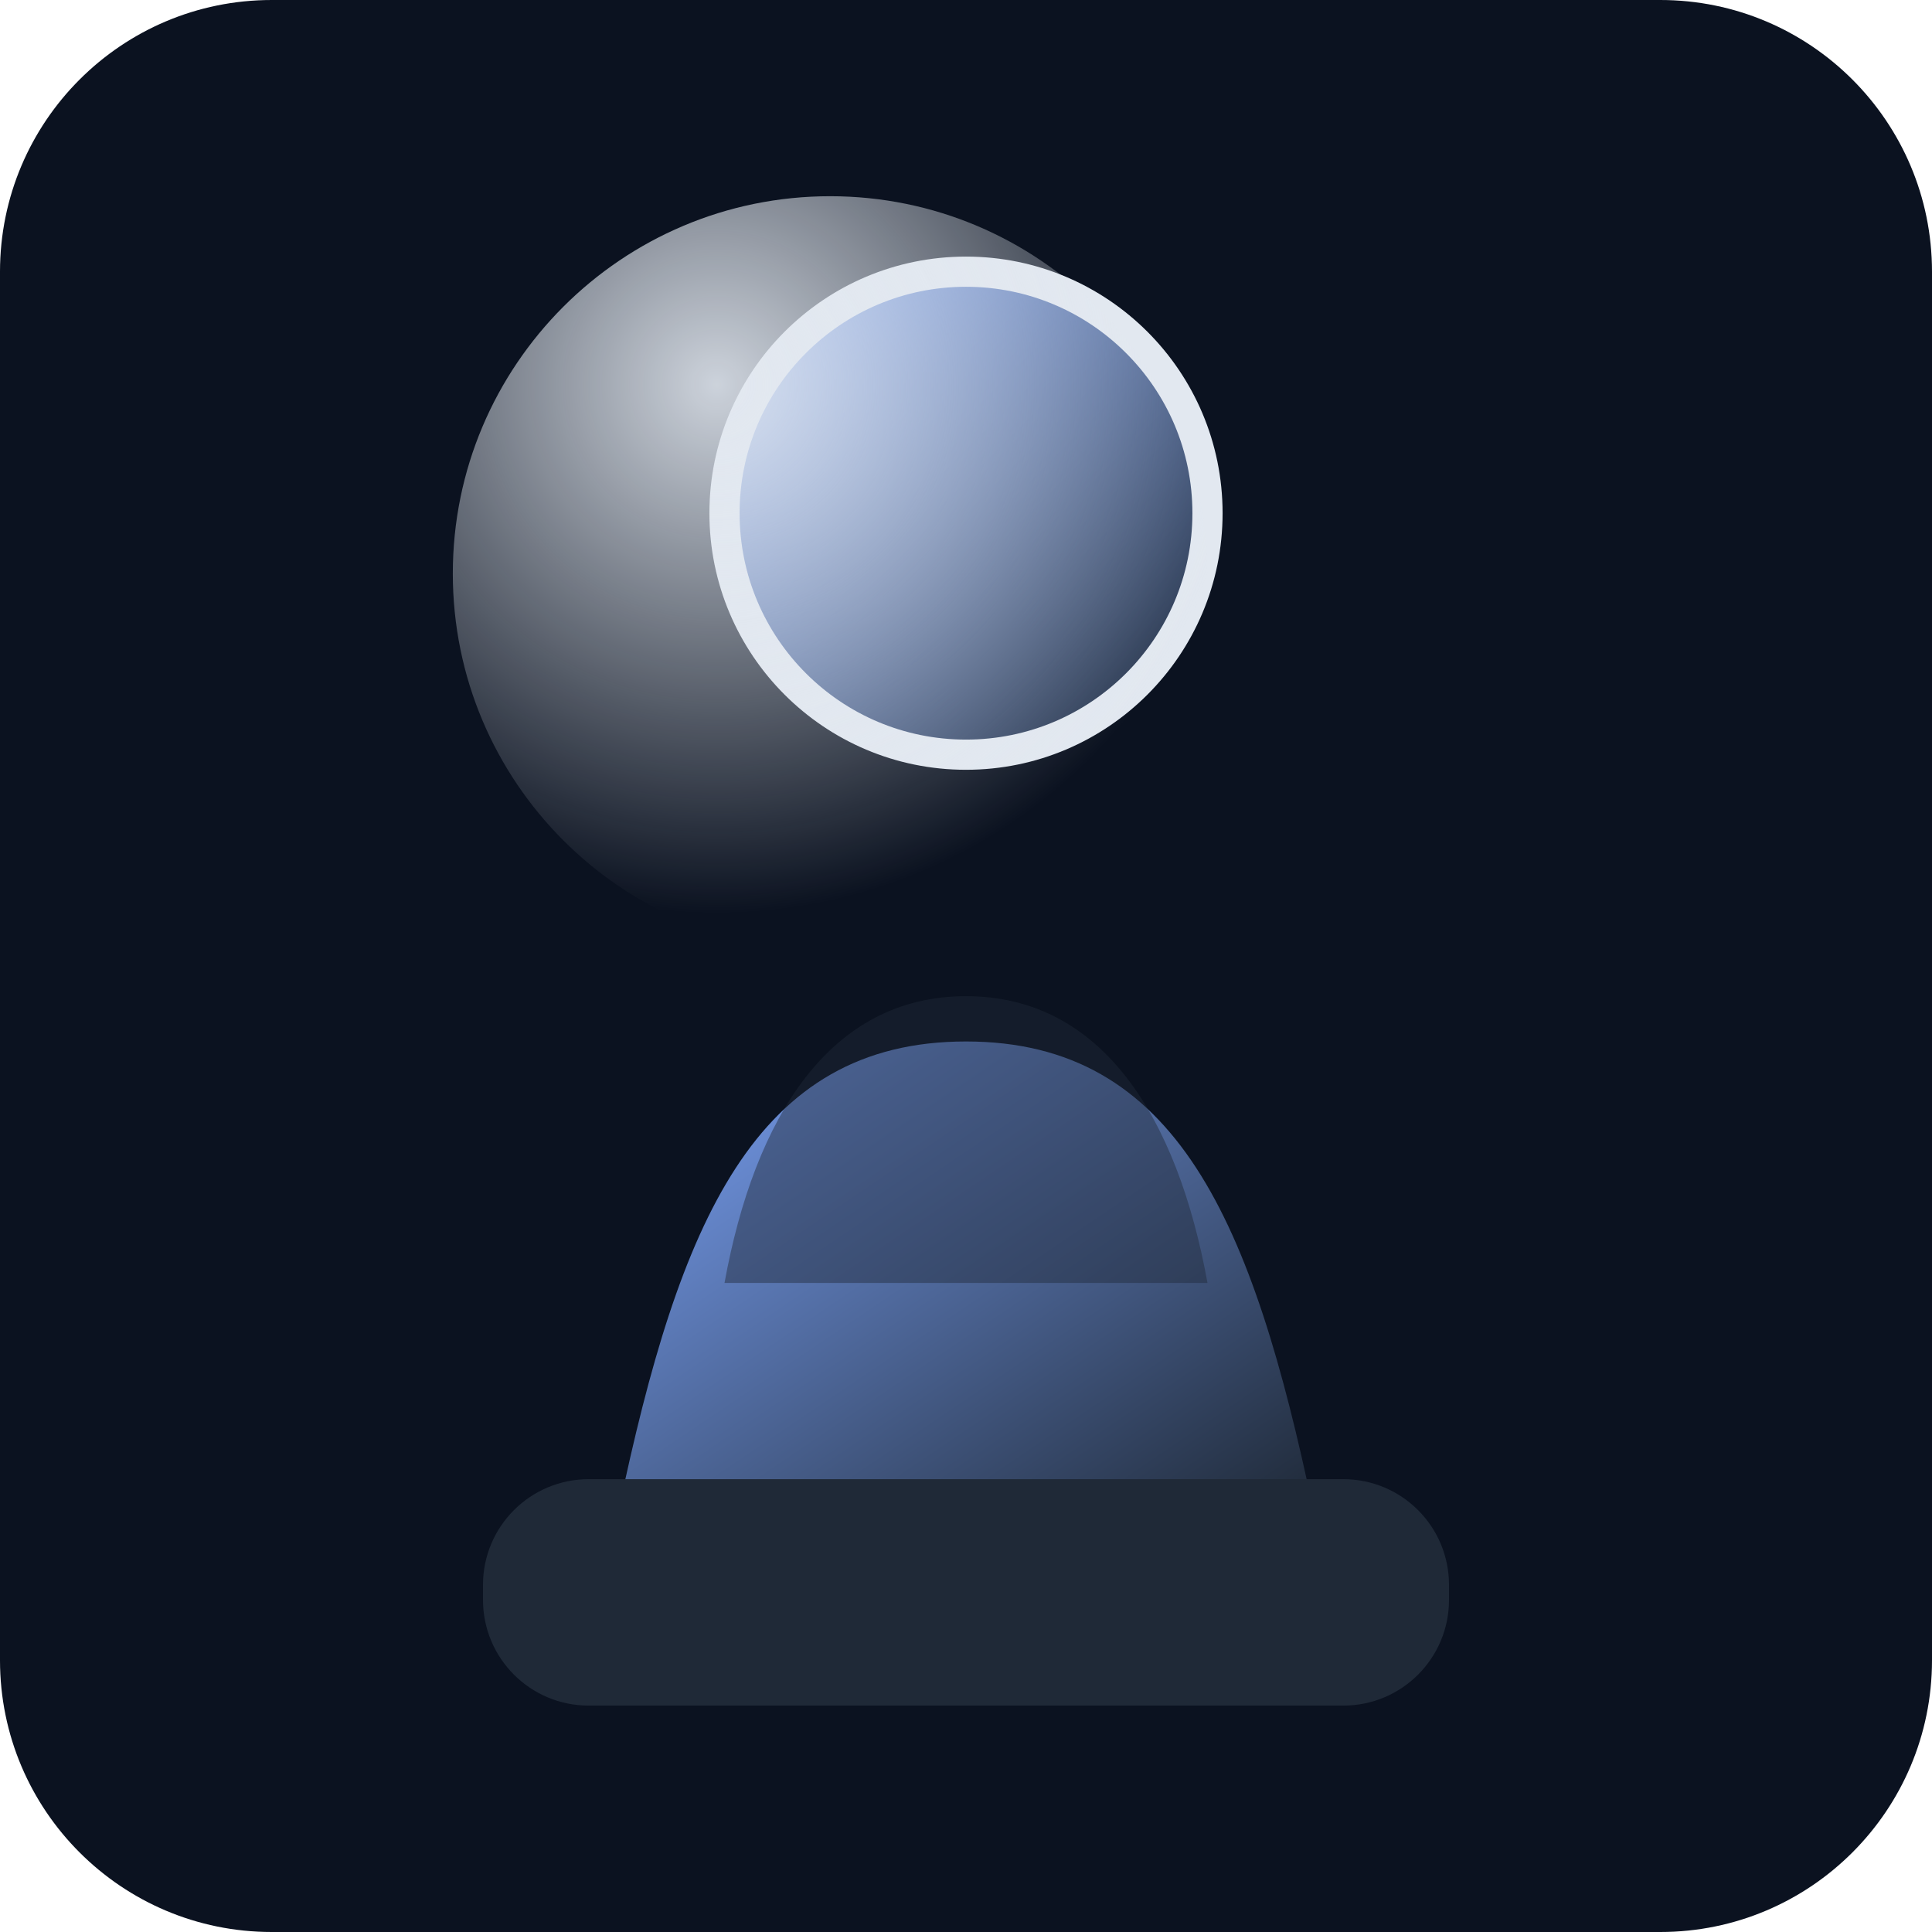
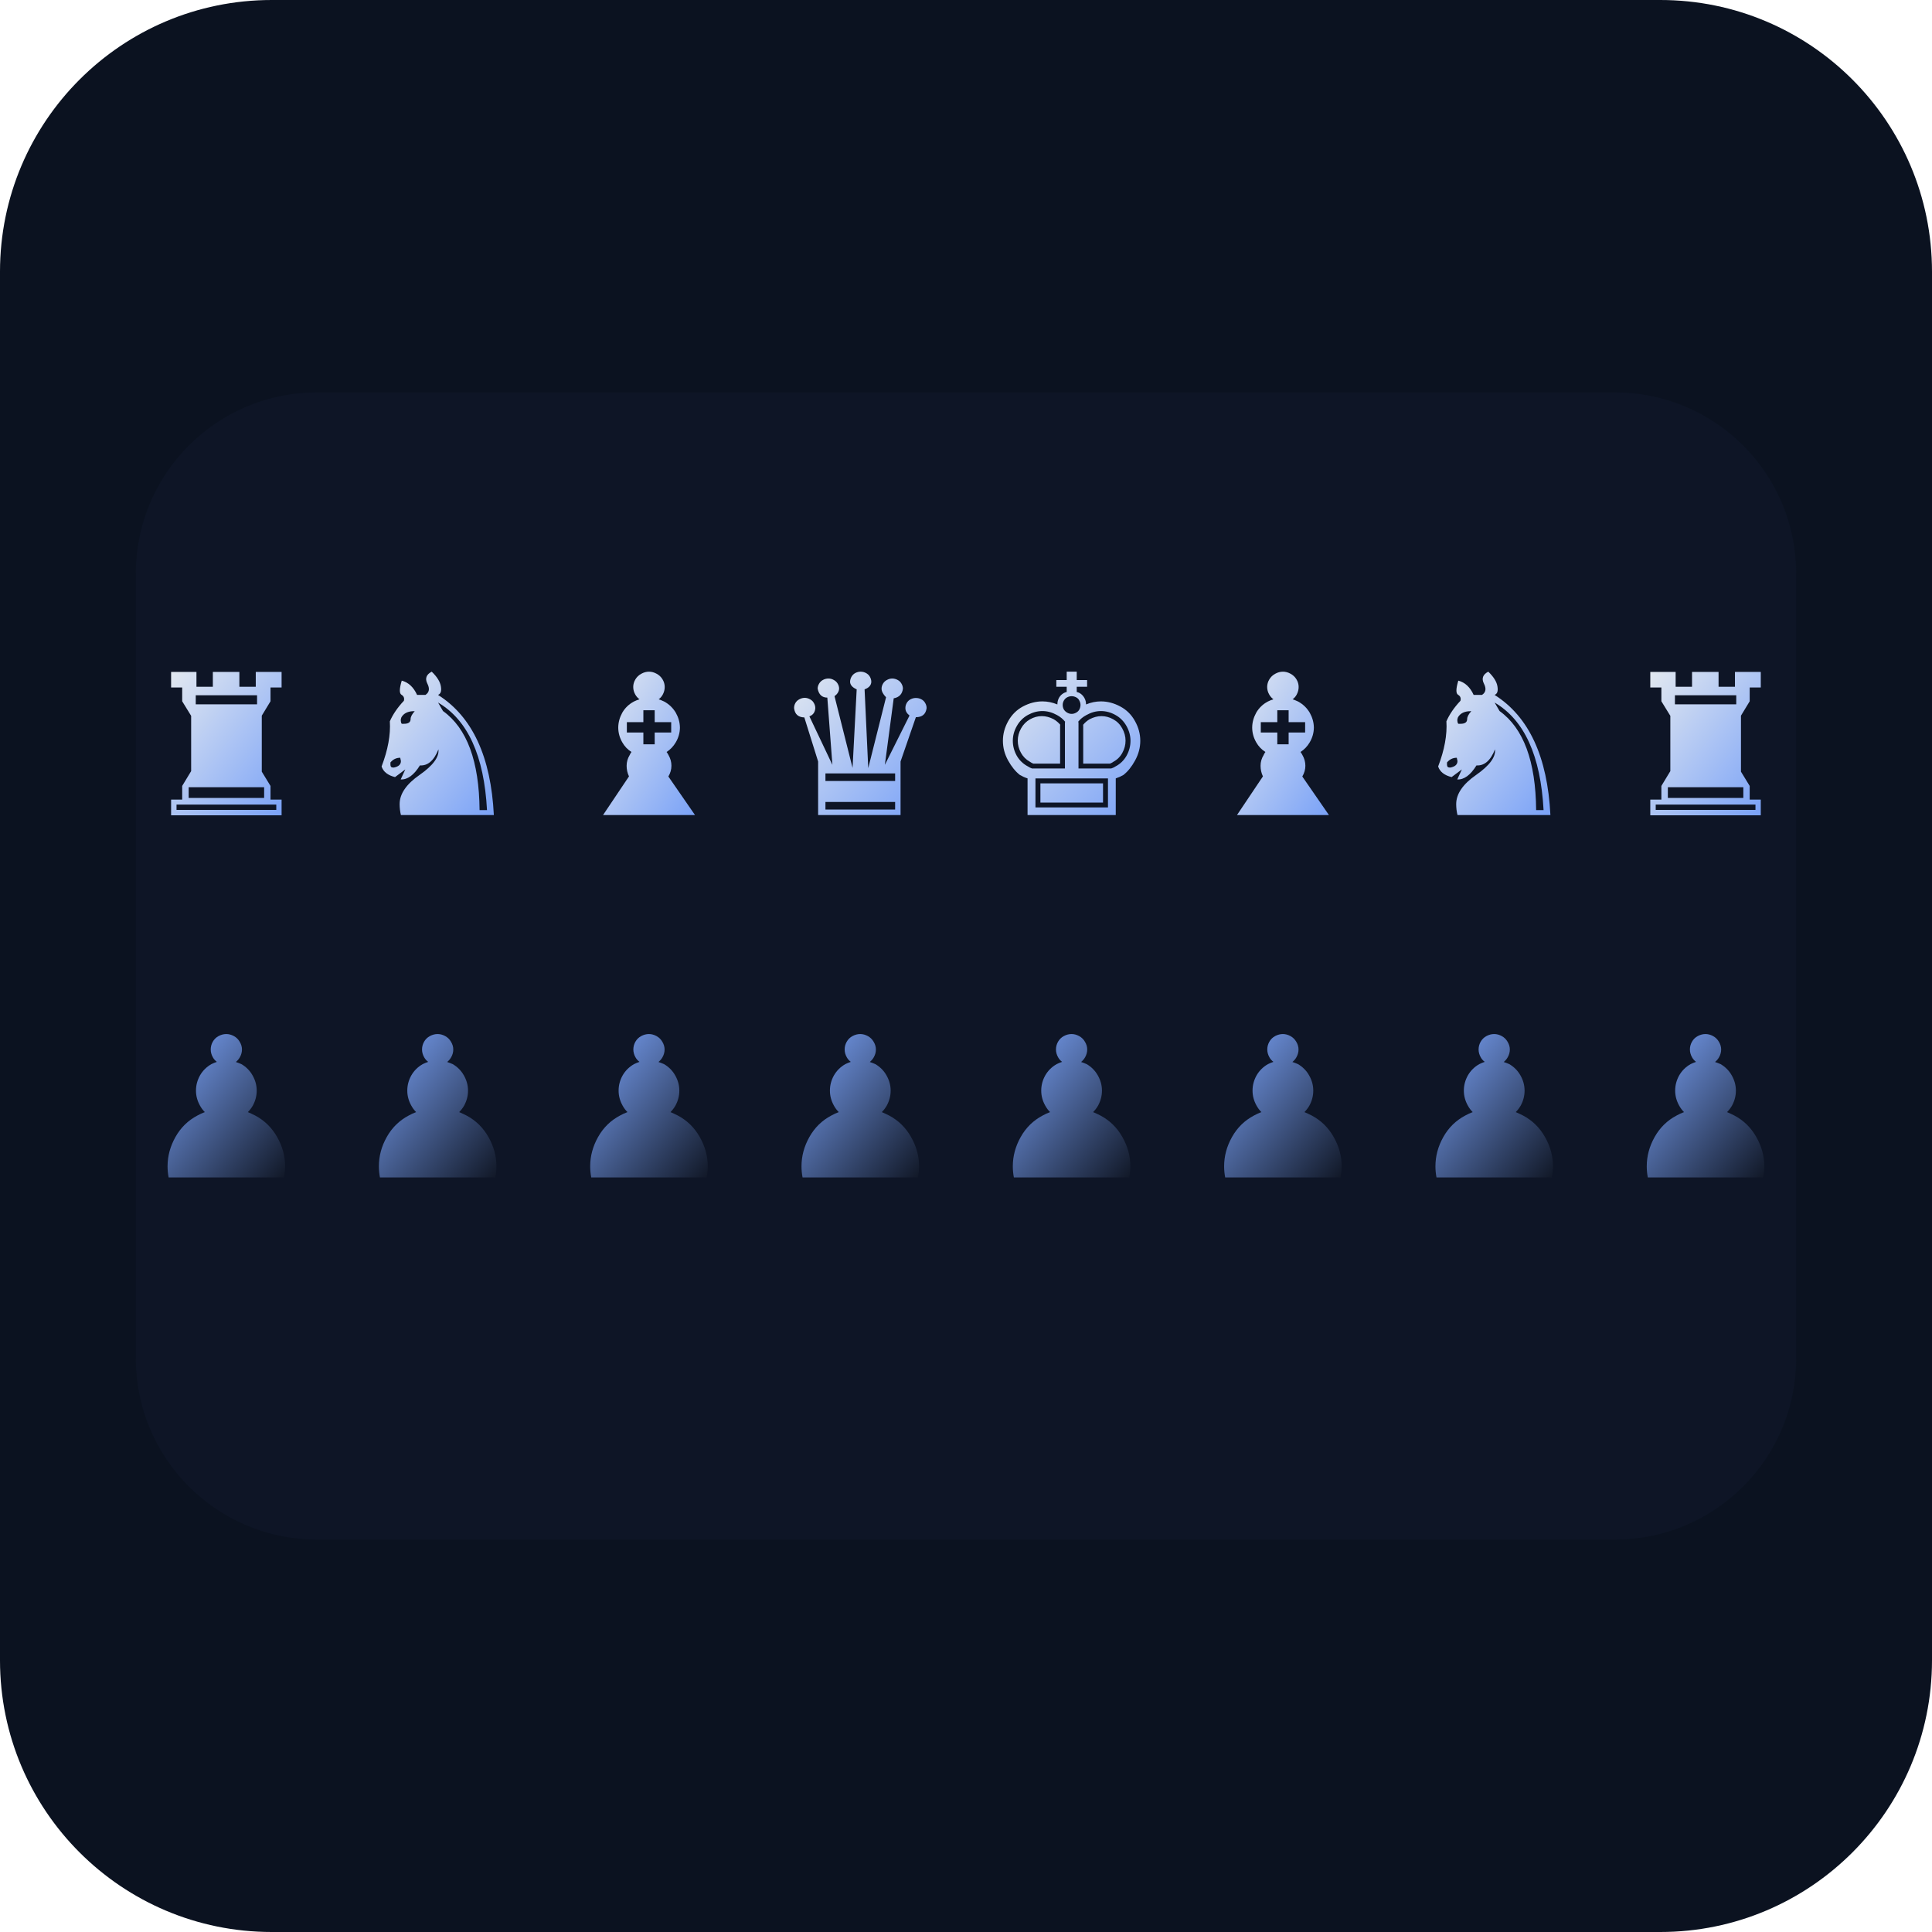
<svg xmlns="http://www.w3.org/2000/svg" width="256" height="256" viewBox="0 0 256 256">
  <defs>
-     <radialGradient id="shine" cx="35%" cy="25%" r="70%">
-       <stop offset="0%" stop-color="#e2e8f0" stop-opacity="0.9" />
-       <stop offset="100%" stop-color="#e2e8f0" stop-opacity="0" />
-     </radialGradient>
-     <linearGradient id="body" x1="0" y1="0" x2="1" y2="1">
+     <linearGradient id="piece" x1="0" y1="0" x2="1" y2="1">
      <stop offset="0%" stop-color="#7aa2f7" />
-       <stop offset="100%" stop-color="#1f2937" />
+       <stop offset="100%" stop-color="#111827" />
+     </linearGradient>
+     <linearGradient id="pieceAlt" x1="0" y1="0" x2="1" y2="1">
+       <stop offset="0%" stop-color="#e2e8f0" />
+       <stop offset="100%" stop-color="#7aa2f7" />
    </linearGradient>
  </defs>
  <rect width="256" height="256" rx="36" fill="#0b1220" />
-   <circle cx="128" cy="68" r="32" fill="url(#body)" stroke="#e2e8f0" stroke-width="4" />
-   <path d="M82 200c8-38 18-62 46-62s38 24 46 62" fill="url(#body)" />
-   <path d="M96 170c4-22 14-38 32-38s28 16 32 38" fill="#1f2937" opacity="0.45" />
-   <rect x="64" y="196" width="128" height="30" rx="14" fill="#1f2937" />
-   <circle cx="110" cy="76" r="50" fill="url(#shine)" />
+   <rect x="18" y="52" width="220" height="152" rx="24" fill="#0f172a" opacity="0.65" />
+   <g font-family="'DejaVu Sans','Segoe UI Symbol','Noto Sans Symbols2','Apple Symbols',sans-serif" font-size="26" font-weight="700" text-anchor="middle">
+     <text x="30" y="108" fill="url(#pieceAlt)">♜</text>
+     <text x="58" y="108" fill="url(#pieceAlt)">♞</text>
+     <text x="86" y="108" fill="url(#pieceAlt)">♝</text>
+     <text x="114" y="108" fill="url(#pieceAlt)">♛</text>
+     <text x="142" y="108" fill="url(#pieceAlt)">♚</text>
+     <text x="170" y="108" fill="url(#pieceAlt)">♝</text>
+     <text x="198" y="108" fill="url(#pieceAlt)">♞</text>
+     <text x="226" y="108" fill="url(#pieceAlt)">♜</text>
+     <text x="30" y="156" fill="url(#piece)">♟</text>
+     <text x="58" y="156" fill="url(#piece)">♟</text>
+     <text x="86" y="156" fill="url(#piece)">♟</text>
+     <text x="114" y="156" fill="url(#piece)">♟</text>
+     <text x="142" y="156" fill="url(#piece)">♟</text>
+     <text x="170" y="156" fill="url(#piece)">♟</text>
+     <text x="198" y="156" fill="url(#piece)">♟</text>
+     <text x="226" y="156" fill="url(#piece)">♟</text>
+   </g>
</svg>
